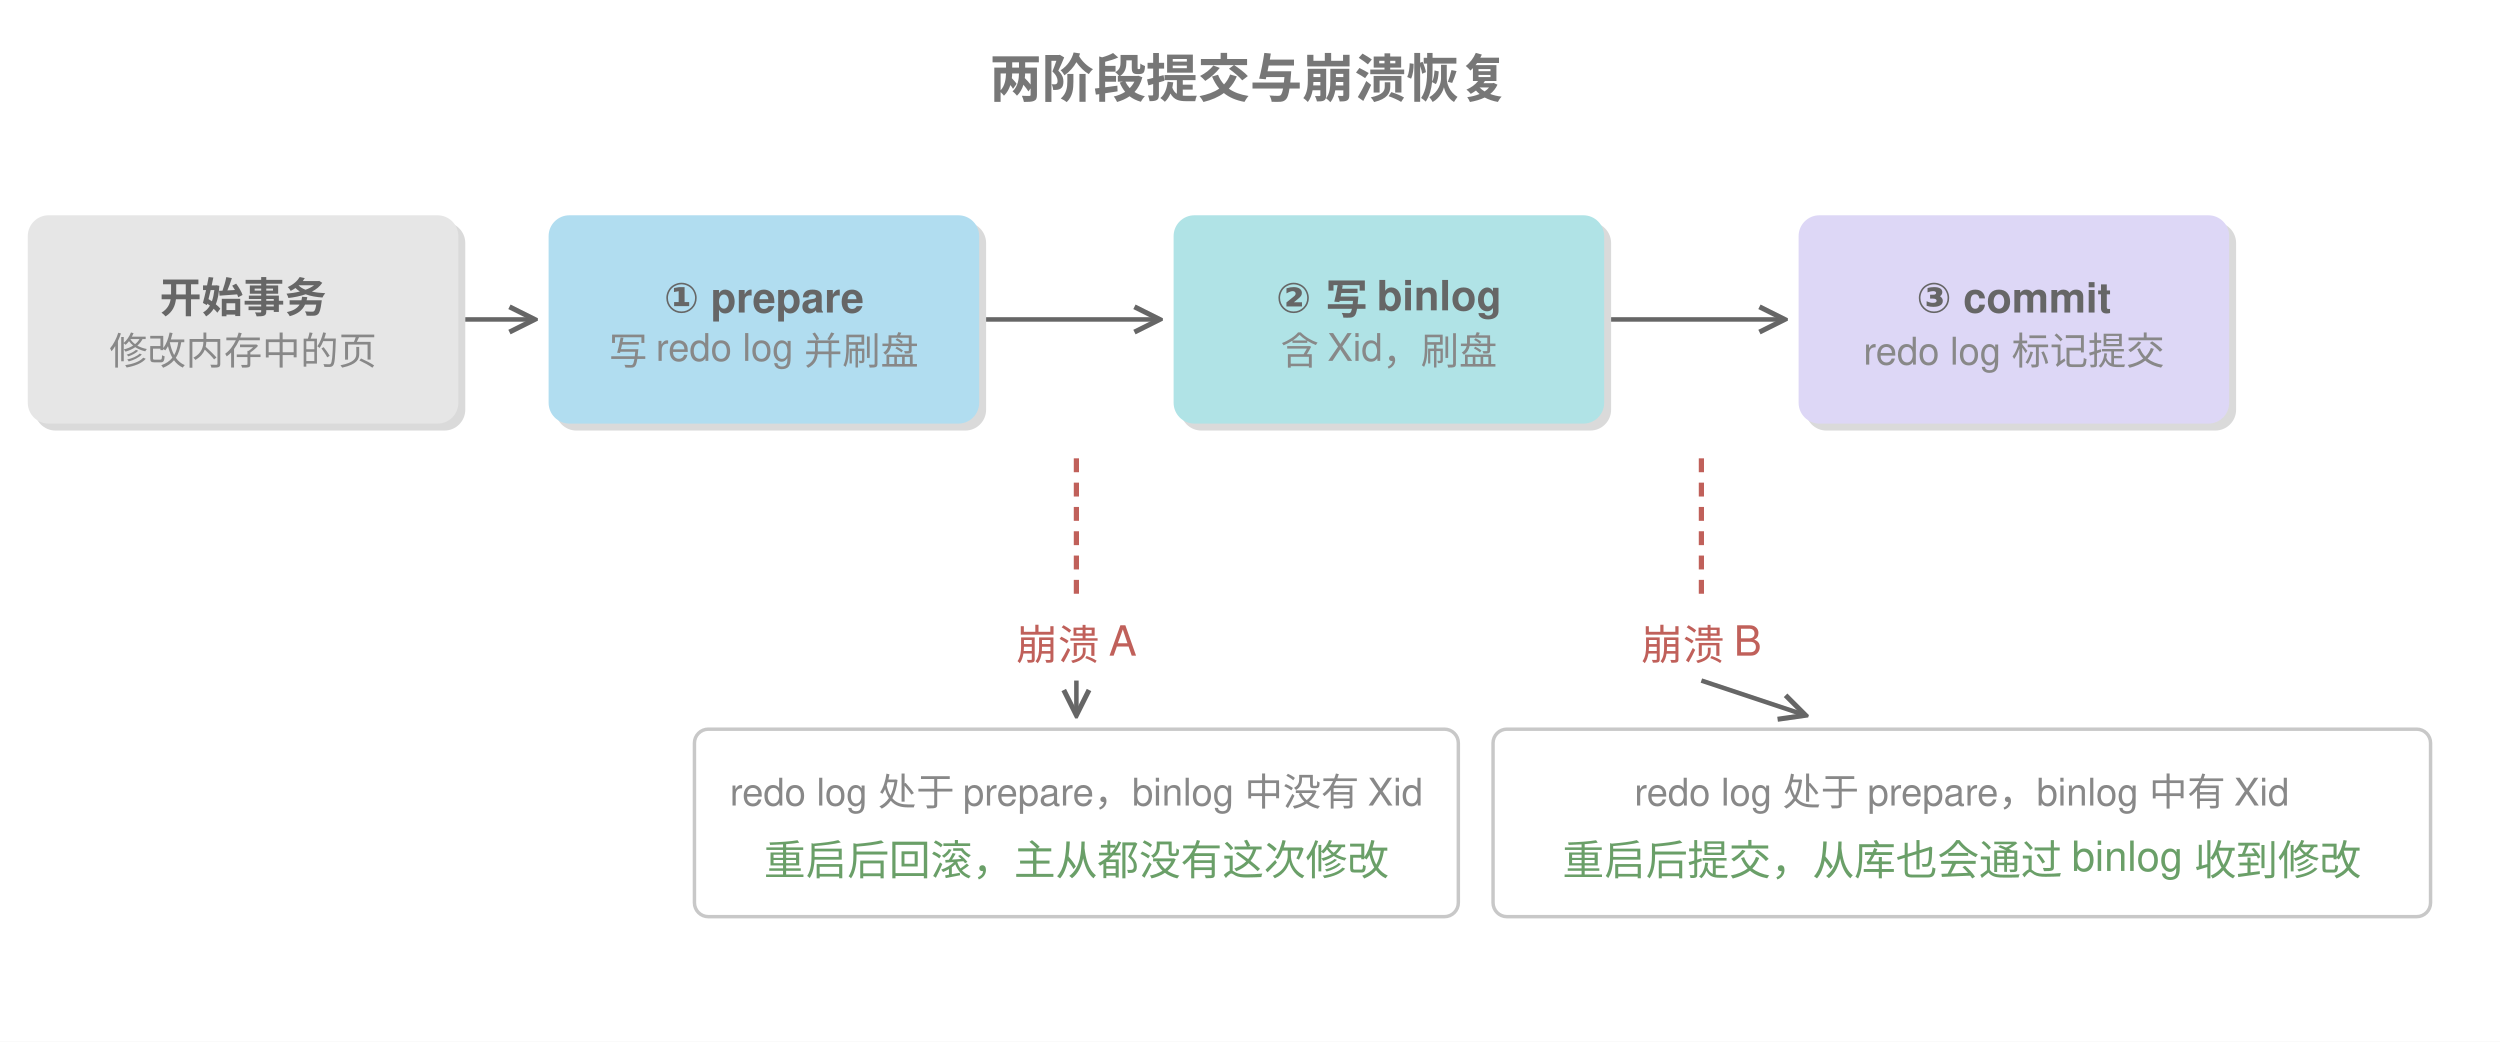
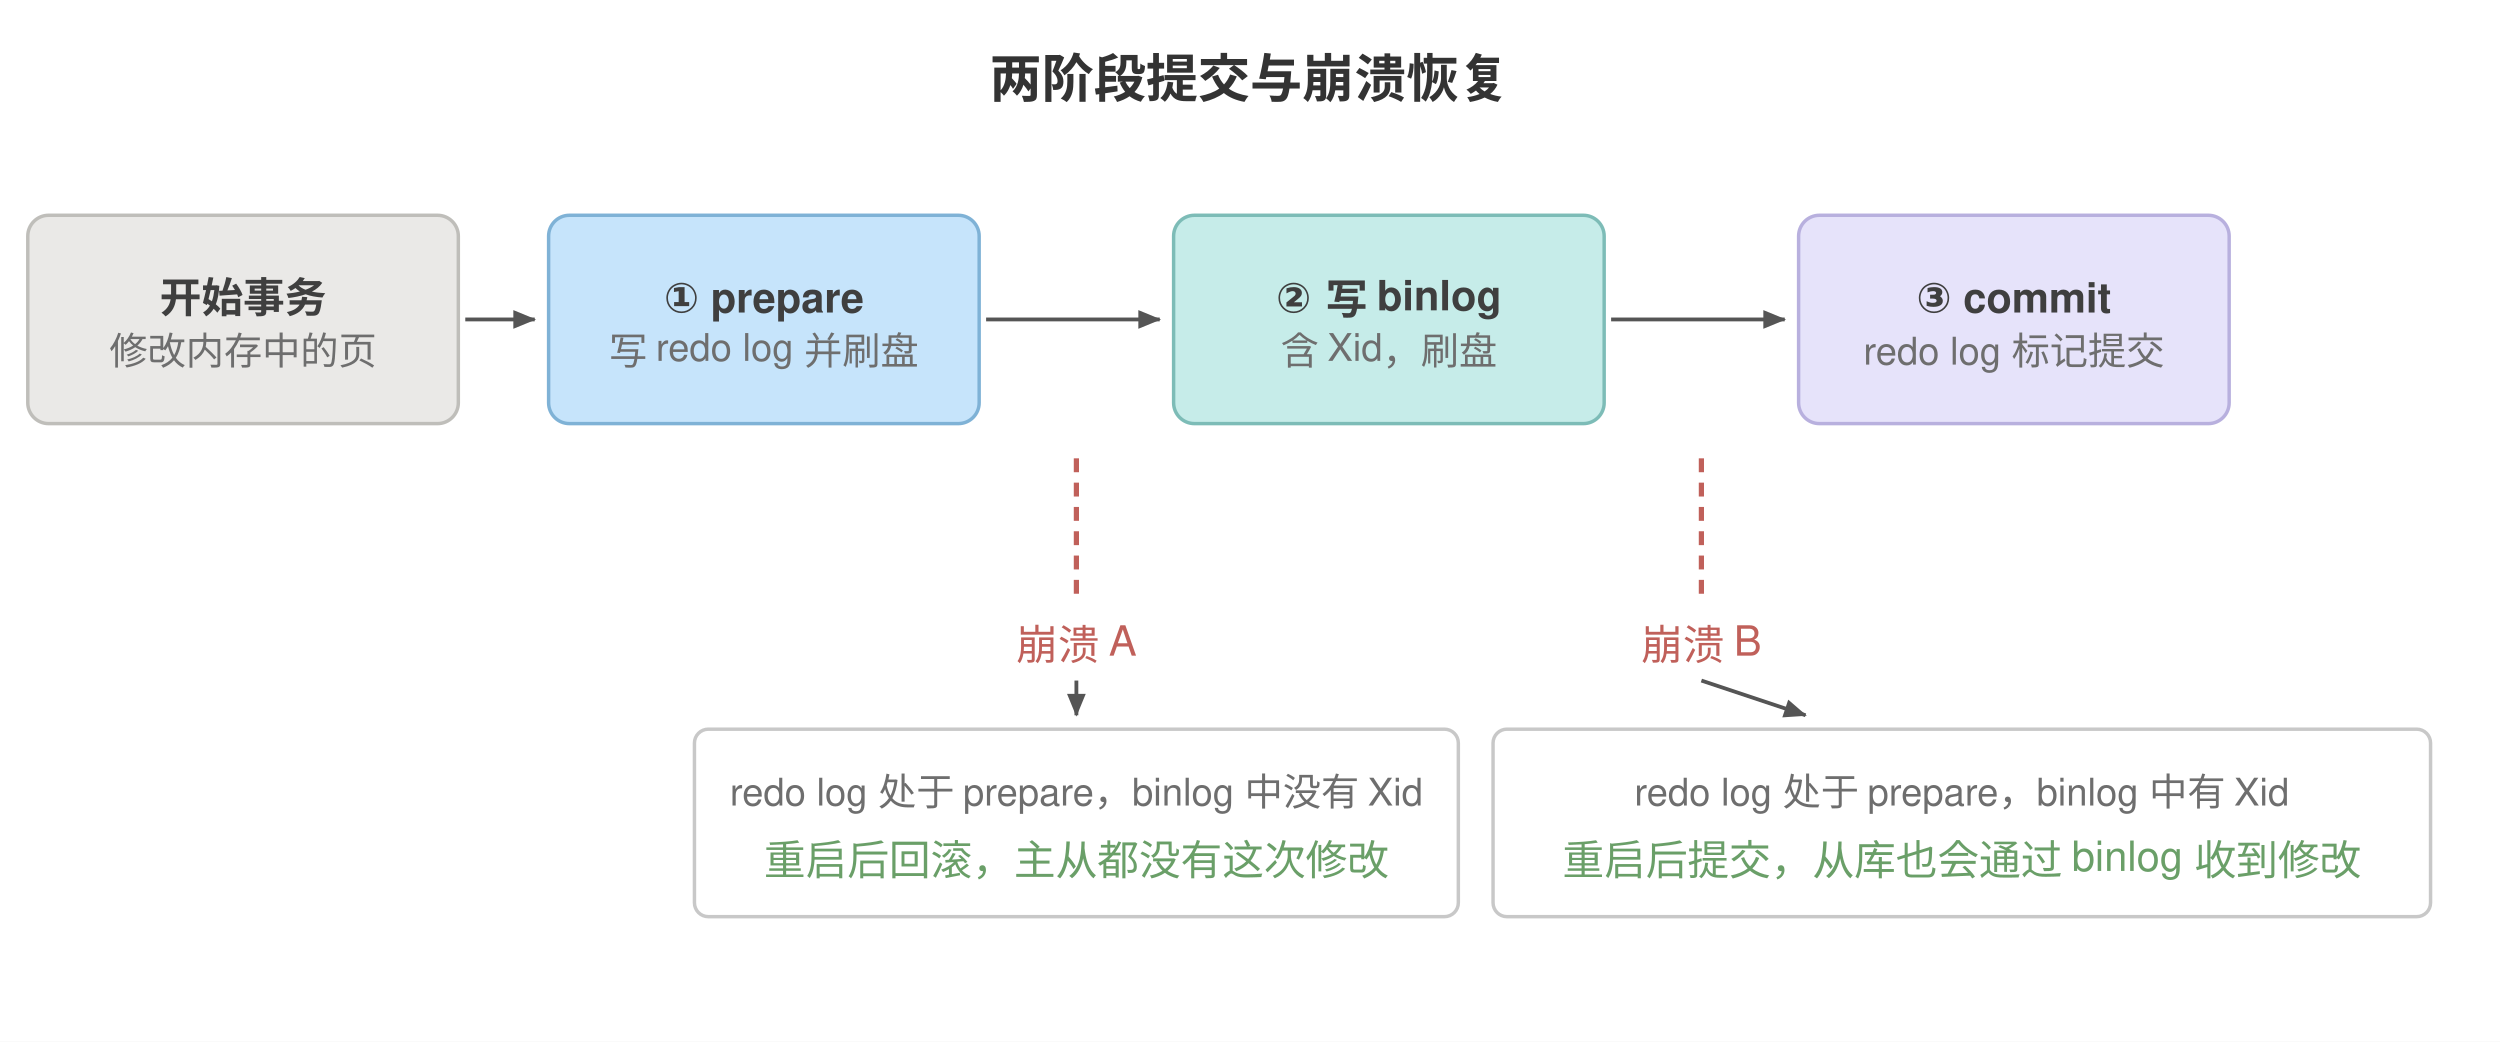
<svg xmlns="http://www.w3.org/2000/svg" width="720" height="300" viewBox="0 0 720 300">
  <style>
-     text { font-family: "PingFang SC", "Microsoft YaHei", Helvetica, Arial, sans-serif; fill: #666; font-size: 12px; }
-     .title { font-weight: bold; font-size: 15px; fill: #777; text-anchor: middle; }
+     text { font-family: "PingFang SC", "Microsoft YaHei", Helvetica, Arial, sans-serif; fill: #3F3F3F; font-size: 12px; }
+     .title { font-weight: bold; font-size: 15px; fill: #333; text-anchor: middle; }
    .b { font-weight: bold; }
    .c { text-anchor: middle; }
    .e { text-anchor: end; }
    .note { fill: #C0605A; }
    .ok { fill: #6A9F68; }
-     .sub { font-size: 11px; fill: #888; }
+     .sub { font-size: 11px; fill: #6E6E6E; }
    .mono { font-family: Menlo, Consolas, monospace; }
-     .arrow { stroke: #666; stroke-width: 1.3; fill: none; marker-end: url(#a); }
+     .arrow { stroke: #555; stroke-width: 1.1; fill: none; marker-end: url(#a); }
    .red { stroke: #C0605A; marker-end: url(#r); }
    .green { stroke: #6A9F68; marker-end: url(#g); }
    .dash { stroke-dasharray: 5 4; }
-     .line { stroke: #666; stroke-width: 1.3; fill: none; }
+     .line { stroke: #555; stroke-width: 1.1; fill: none; }
    .frame { fill: none; stroke: #999; stroke-width: 1; stroke-dasharray: 4 3; }
    .shadow { fill: #DADADA; }
  </style>
  <defs>
    <marker id="a" viewBox="0 0 10 10" refX="9" refY="5" markerWidth="7" markerHeight="7" orient="auto-start-reverse">
-       <path d="M1,1 L9,5 L1,9" fill="none" stroke="#666" stroke-width="1.6" />
+       <path d="M1,1.5 L9.5,5 L1,8.5 z" fill="#555" />
    </marker>
    <marker id="r" viewBox="0 0 10 10" refX="9" refY="5" markerWidth="7" markerHeight="7" orient="auto-start-reverse">
-       <path d="M1,1 L9,5 L1,9" fill="none" stroke="#C0605A" stroke-width="1.6" />
+       <path d="M1,1.5 L9.5,5 L1,8.5 z" fill="#C0605A" />
    </marker>
    <marker id="g" viewBox="0 0 10 10" refX="9" refY="5" markerWidth="7" markerHeight="7" orient="auto-start-reverse">
-       <path d="M1,1 L9,5 L1,9" fill="none" stroke="#6A9F68" stroke-width="1.6" />
+       <path d="M1,1.5 L9.5,5 L1,8.5 z" fill="#6A9F68" />
    </marker>
  </defs>
  <rect width="100%" height="100%" fill="#FFFFFF" />
  <text x="360" y="28" class="title">两阶段提交与崩溃恢复</text>
-   <rect x="10" y="64" width="124" height="60" rx="6" class="shadow" />
-   <rect x="8" y="62" width="124" height="60" rx="6" fill="#E6E6E6" />
+   <rect x="8" y="62" width="124" height="60" rx="6" fill="#EAE9E7" stroke="#BFBEBA" />
  <text x="70" y="90" class="b c">开始事务</text>
  <text x="70" y="105" class="sub c">修改内存中的页</text>
-   <rect x="160" y="64" width="124" height="60" rx="6" class="shadow" />
-   <rect x="158" y="62" width="124" height="60" rx="6" fill="#B1DDF0" />
+   <rect x="158" y="62" width="124" height="60" rx="6" fill="#C6E4FB" stroke="#7FB2D6" />
  <text x="220" y="90" class="b c">① prepare</text>
  <text x="220" y="105" class="sub c">写 redo log 并刷盘</text>
-   <rect x="340" y="64" width="124" height="60" rx="6" class="shadow" />
-   <rect x="338" y="62" width="124" height="60" rx="6" fill="#B0E3E6" />
+   <rect x="338" y="62" width="124" height="60" rx="6" fill="#C6ECE9" stroke="#7DBCB7" />
  <text x="400" y="90" class="b c">② 写 binlog</text>
  <text x="400" y="105" class="sub c">含 Xid，刷盘</text>
-   <rect x="520" y="64" width="124" height="60" rx="6" class="shadow" />
-   <rect x="518" y="62" width="124" height="60" rx="6" fill="#DDD7F6" />
+   <rect x="518" y="62" width="124" height="60" rx="6" fill="#E6E3FA" stroke="#B8B0DE" />
  <text x="580" y="90" class="b c">③ commit</text>
  <text x="580" y="105" class="sub c">redo log 标记提交</text>
  <line x1="134" y1="92" x2="154" y2="92" class="arrow " />
  <line x1="284" y1="92" x2="334" y2="92" class="arrow " />
  <line x1="464" y1="92" x2="514" y2="92" class="arrow " />
  <line x1="310" y1="132" x2="310" y2="172" stroke="#C0605A" stroke-width="1.5" stroke-dasharray="4 3" />
  <text x="310" y="190" class="c note">崩溃 A</text>
  <line x1="490" y1="132" x2="490" y2="172" stroke="#C0605A" stroke-width="1.5" stroke-dasharray="4 3" />
  <text x="490" y="190" class="c note">崩溃 B</text>
  <rect x="200" y="210" width="220" height="54" rx="4" fill="#FFFFFF" stroke="#C8C8C8" />
  <text x="310" y="232" class="c sub">redo log 处于 prepare，binlog 中没有 Xid</text>
  <text x="310" y="252" class="c ok">重启后回滚，主从都没有这次修改</text>
  <rect x="430" y="210" width="270" height="54" rx="4" fill="#FFFFFF" stroke="#C8C8C8" />
  <text x="565" y="232" class="c sub">redo log 处于 prepare，binlog 中有 Xid</text>
  <text x="565" y="252" class="c ok">重启后提交，从库也会通过 binlog 收到修改</text>
  <line x1="310" y1="196" x2="310" y2="206" class="arrow " />
  <line x1="490" y1="196" x2="520" y2="206" class="arrow " />
</svg>
